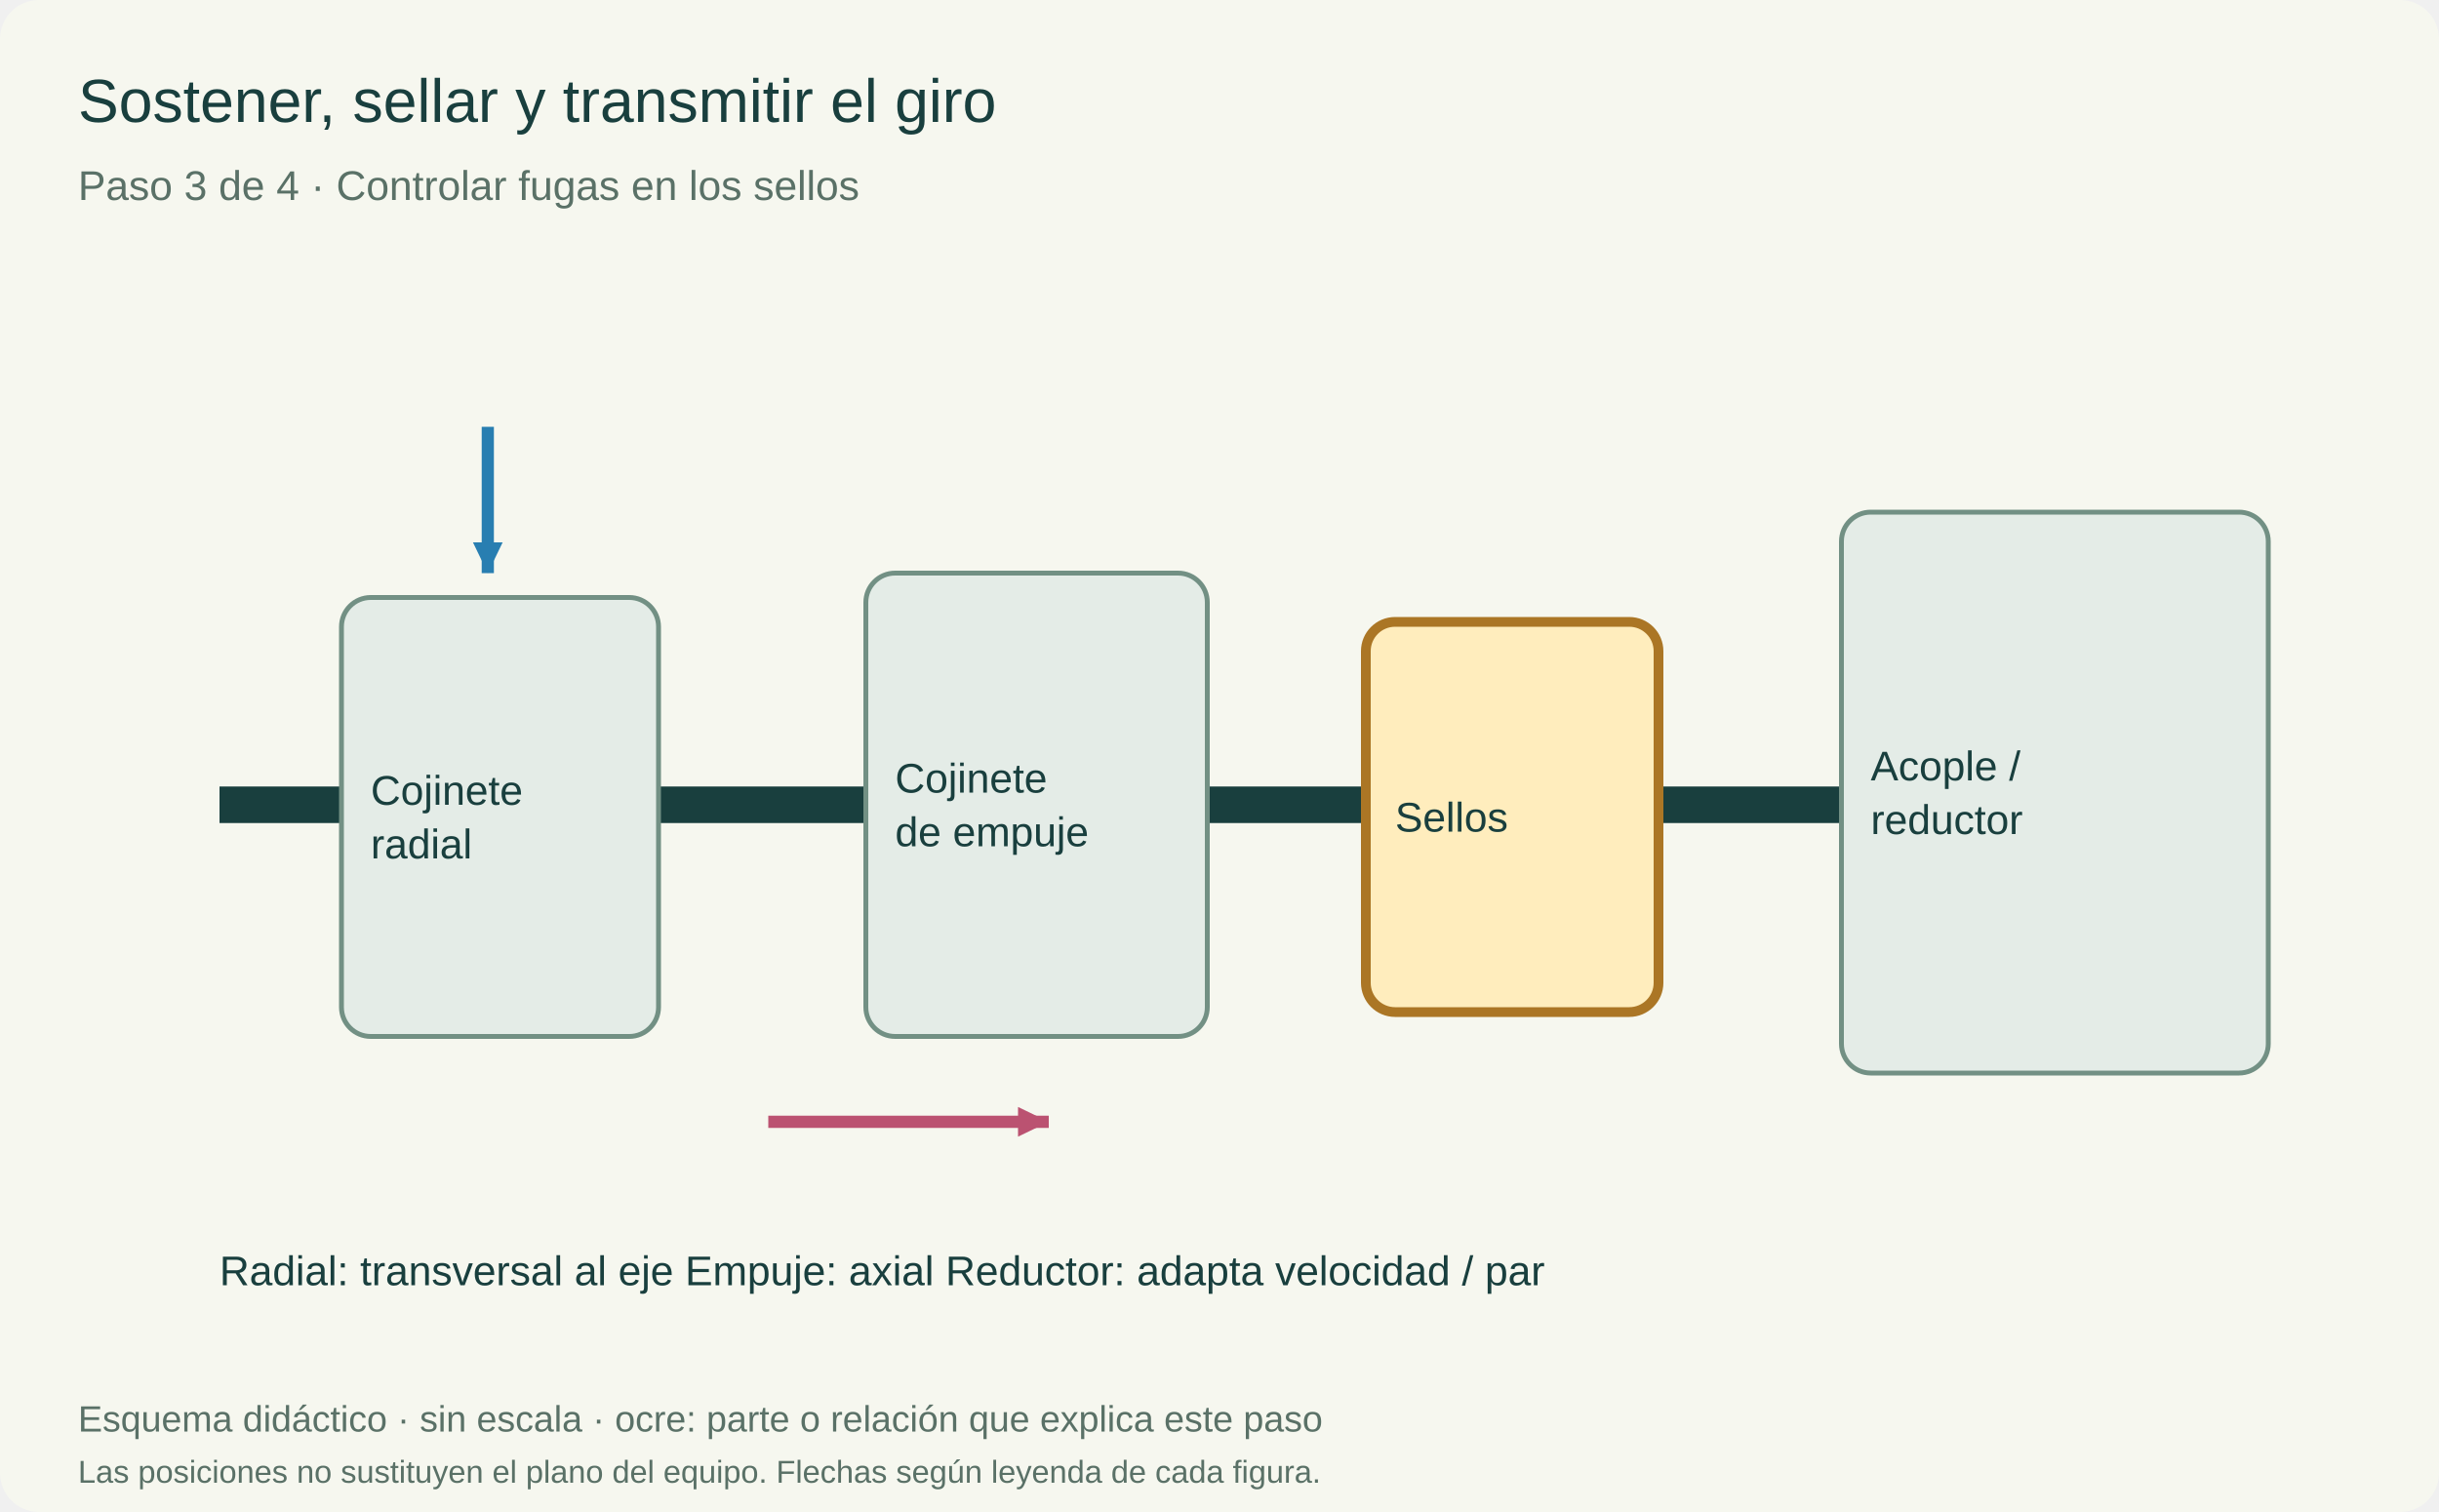
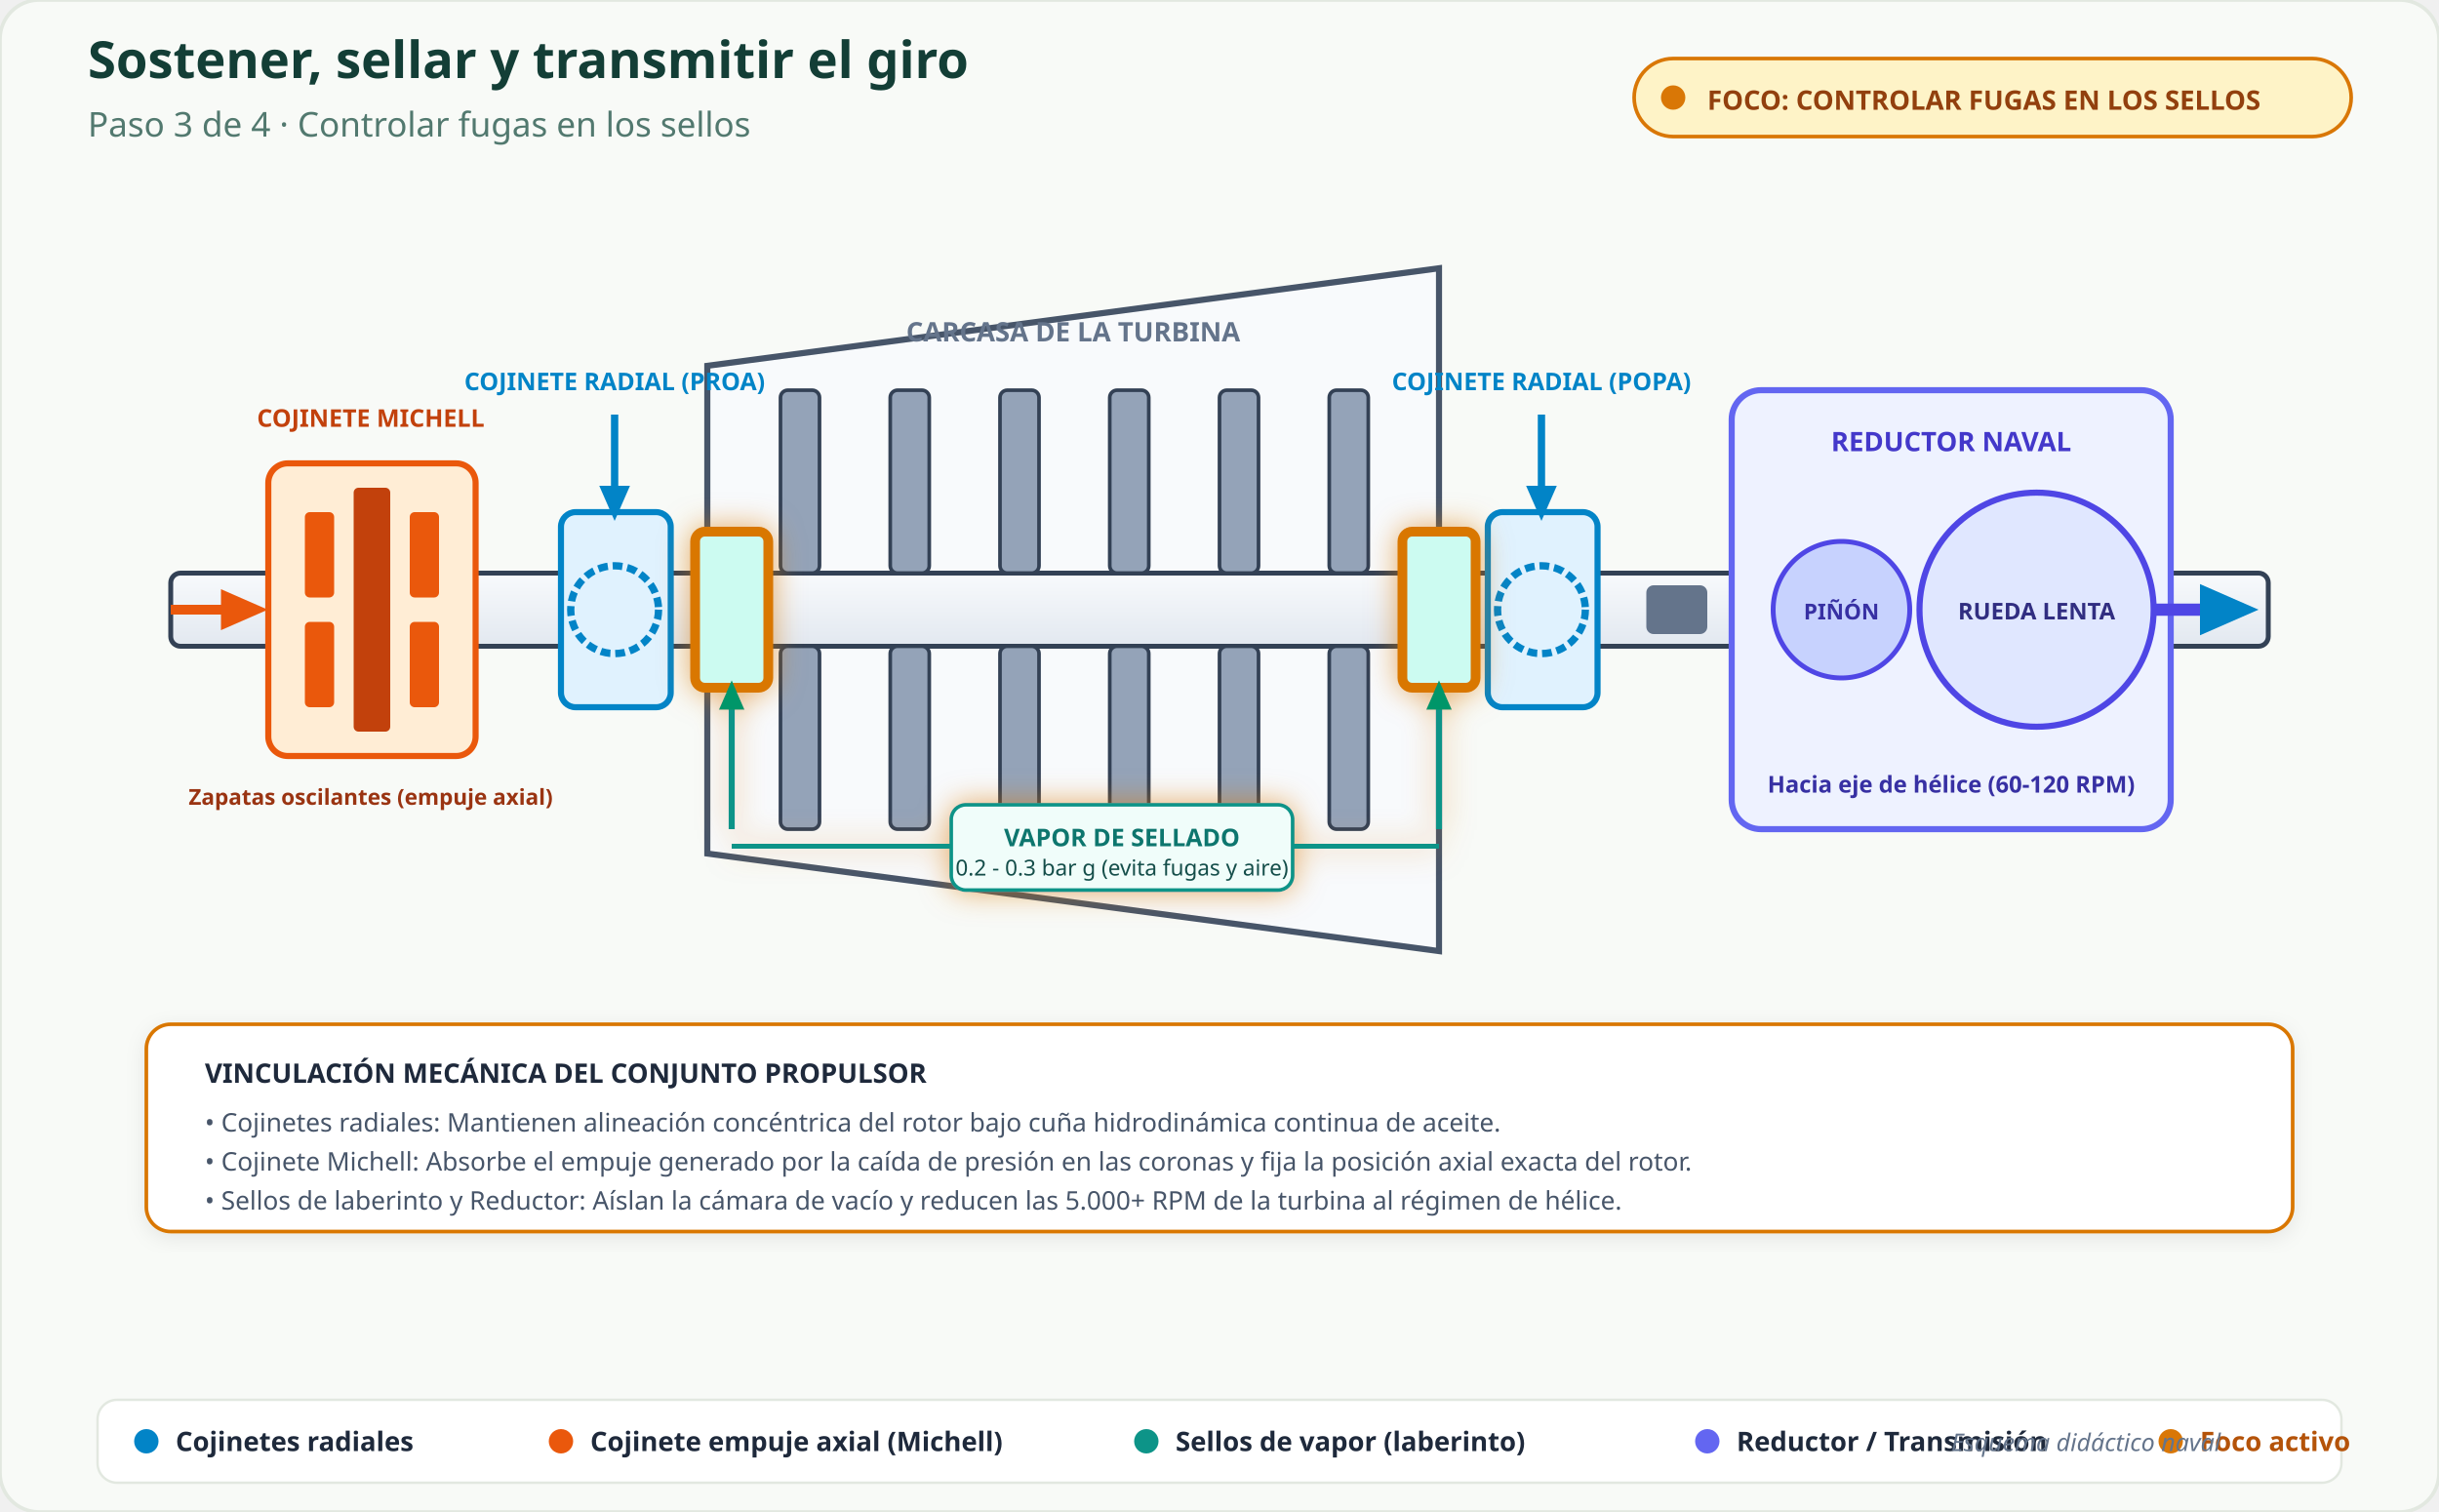
- <svg xmlns="http://www.w3.org/2000/svg" viewBox="0 0 1000 620" role="img">
-   <rect width="1000" height="620" rx="16" fill="#f6f7ef" />
-   <text x="32" y="50" font-family="Arial,sans-serif" font-size="25" fill="#193f3e">Sostener, sellar y transmitir el giro</text>
-   <text x="32" y="82" font-family="Arial,sans-serif" font-size="17" fill="#5a7167">Paso 3 de 4 · Controlar fugas en los sellos</text>
-   <text x="32" y="587" font-family="Arial,sans-serif" font-size="15" fill="#5a7167">Esquema didáctico · sin escala · ocre: parte o relación que explica este paso</text>
-   <text x="32" y="608" font-family="Arial,sans-serif" font-size="13" fill="#5a7167">Las posiciones no sustituyen el plano del equipo. Flechas según leyenda de cada figura.</text>
-   <polyline points="90,330 910,330" fill="none" stroke="#193f3e" stroke-width="15" stroke-linejoin="round" />
-   <rect x="140" y="245" width="130" height="180" rx="12" fill="#e4ece7" stroke="#729084" stroke-width="2" />
-   <text x="152" y="330.0" font-family="Arial,sans-serif" font-size="17" fill="#193f3e">Cojinete</text>
-   <text x="152" y="352.0" font-family="Arial,sans-serif" font-size="17" fill="#193f3e">radial</text>
-   <rect x="355" y="235" width="140" height="190" rx="12" fill="#e4ece7" stroke="#729084" stroke-width="2" />
-   <text x="367" y="325.0" font-family="Arial,sans-serif" font-size="17" fill="#193f3e">Cojinete</text>
-   <text x="367" y="347.0" font-family="Arial,sans-serif" font-size="17" fill="#193f3e">de empuje</text>
-   <rect x="560" y="255" width="120" height="160" rx="12" fill="#ffedbd" stroke="#ab7625" stroke-width="4" />
-   <text x="572" y="341.0" font-family="Arial,sans-serif" font-size="17" fill="#193f3e">Sellos</text>
-   <rect x="755" y="210" width="175" height="230" rx="12" fill="#e4ece7" stroke="#729084" stroke-width="2" />
-   <text x="767" y="320.0" font-family="Arial,sans-serif" font-size="17" fill="#193f3e">Acople /</text>
-   <text x="767" y="342.0" font-family="Arial,sans-serif" font-size="17" fill="#193f3e">reductor</text>
-   <polyline points="200,175 200,235" fill="none" stroke="#287eb1" stroke-width="5" stroke-linejoin="round" />
-   <polygon points="200,235 193.91,222.394 206.09,222.394" fill="#287eb1" />
-   <polyline points="315,460 430,460" fill="none" stroke="#bb5271" stroke-width="5" stroke-linejoin="round" />
-   <polygon points="430,460 417.394,466.09 417.394,453.91" fill="#bb5271" />
-   <text x="90" y="527" font-family="Arial,sans-serif" font-size="17" fill="#193f3e">Radial: transversal al eje       Empuje: axial       Reductor: adapta velocidad / par</text>
+ <svg xmlns="http://www.w3.org/2000/svg" viewBox="0 0 1000 620" width="1000" height="620">
+   <defs>
+     <filter id="activeGlow" x="-20%" y="-20%" width="140%" height="140%">
+       <feDropShadow dx="0" dy="0" stdDeviation="6" flood-color="#d97706" flood-opacity="0.6" />
+     </filter>
+     <filter id="cardShadow" x="-10%" y="-10%" width="120%" height="120%">
+       <feDropShadow dx="0" dy="2" stdDeviation="4" flood-color="#0f2922" flood-opacity="0.08" />
+     </filter>
+     <linearGradient id="drumGrad" x1="0%" y1="0%" x2="0%" y2="100%">
+       <stop offset="0%" stop-color="#f0f9ff" />
+       <stop offset="48%" stop-color="#e0f2fe" />
+       <stop offset="52%" stop-color="#bae6fd" />
+       <stop offset="100%" stop-color="#7dd3fc" />
+     </linearGradient>
+     <linearGradient id="mudGrad" x1="0%" y1="0%" x2="0%" y2="100%">
+       <stop offset="0%" stop-color="#e0f2fe" />
+       <stop offset="100%" stop-color="#7dd3fc" />
+     </linearGradient>
+     <linearGradient id="furnaceGrad" x1="0%" y1="0%" x2="100%" y2="100%">
+       <stop offset="0%" stop-color="#fff7ed" />
+       <stop offset="100%" stop-color="#ffedd5" />
+     </linearGradient>
+     <linearGradient id="steelGrad" x1="0%" y1="0%" x2="0%" y2="100%">
+       <stop offset="0%" stop-color="#f8fafc" />
+       <stop offset="100%" stop-color="#e2e8f0" />
+     </linearGradient>
+     <linearGradient id="activeGrad" x1="0%" y1="0%" x2="0%" y2="100%">
+       <stop offset="0%" stop-color="#fffbeb" />
+       <stop offset="100%" stop-color="#fef3c7" />
+     </linearGradient>
+     <marker id="arrowBlue" viewBox="0 0 10 10" refX="6" refY="5" markerWidth="6" markerHeight="6" orient="auto-start-reverse">
+       <path d="M 0 1.5 L 8 5 L 0 8.5 z" fill="#0284c7" />
+     </marker>
+     <marker id="arrowOrange" viewBox="0 0 10 10" refX="6" refY="5" markerWidth="6" markerHeight="6" orient="auto-start-reverse">
+       <path d="M 0 1.5 L 8 5 L 0 8.5 z" fill="#ea580c" />
+     </marker>
+     <marker id="arrowRed" viewBox="0 0 10 10" refX="6" refY="5" markerWidth="6" markerHeight="6" orient="auto-start-reverse">
+       <path d="M 0 1.5 L 8 5 L 0 8.5 z" fill="#e11d48" />
+     </marker>
+     <marker id="arrowGreen" viewBox="0 0 10 10" refX="6" refY="5" markerWidth="6" markerHeight="6" orient="auto-start-reverse">
+       <path d="M 0 1.5 L 8 5 L 0 8.5 z" fill="#059669" />
+     </marker>
+     <marker id="arrowGray" viewBox="0 0 10 10" refX="6" refY="5" markerWidth="6" markerHeight="6" orient="auto-start-reverse">
+       <path d="M 0 1.5 L 8 5 L 0 8.5 z" fill="#475569" />
+     </marker>
+     <marker id="arrowActive" viewBox="0 0 10 10" refX="6" refY="5" markerWidth="7" markerHeight="7" orient="auto-start-reverse">
+       <path d="M 0 1.5 L 8 5 L 0 8.5 z" fill="#d97706" />
+     </marker>
+   </defs>
+   <rect width="1000" height="620" rx="16" fill="#f8faf7" stroke="#e2e8e0" stroke-width="1.5" />
+   <g transform="translate(36, 32)">
+     <text font-family="'DM Sans', system-ui, sans-serif" font-size="21" font-weight="700" fill="#133e36">Sostener, sellar y transmitir el giro</text>
+     <text y="24" font-family="'DM Sans', system-ui, sans-serif" font-size="14" font-weight="500" fill="#52796f">Paso 3 de 4 · Controlar fugas en los sellos</text>
+   </g>
+   <g transform="translate(670, 24)">
+     <rect width="294" height="32" rx="16" fill="#fef3c7" stroke="#d97706" stroke-width="1.5" />
+     <circle cx="16" cy="16" r="5" fill="#d97706" />
+     <text x="30" y="21" font-family="'DM Sans', system-ui, sans-serif" font-size="11" font-weight="700" fill="#92400e">FOCO: CONTROLAR FUGAS EN LOS SELLOS</text>
+   </g>
+   <path d="M 290 150 L 590 110 L 590 390 L 290 350 Z" fill="#f8fafc" stroke="#475569" stroke-width="2.5" />
+   <text x="440" y="140" text-anchor="middle" font-family="'DM Sans', system-ui, sans-serif" font-size="11" font-weight="700" fill="#64748b">CARCASA DE LA TURBINA</text>
+   <rect x="70" y="235" width="860" height="30" rx="4" fill="url(#steelGrad)" stroke="#334155" stroke-width="2" />
+   <g transform="translate(320, 160)">
+     <rect x="0" y="0" width="16" height="75" rx="3" fill="#94a3b8" stroke="#334155" stroke-width="1.5" />
+     <rect x="0" y="105" width="16" height="75" rx="3" fill="#94a3b8" stroke="#334155" stroke-width="1.5" />
+     <rect x="45" y="0" width="16" height="75" rx="3" fill="#94a3b8" stroke="#334155" stroke-width="1.5" />
+     <rect x="45" y="105" width="16" height="75" rx="3" fill="#94a3b8" stroke="#334155" stroke-width="1.5" />
+     <rect x="90" y="0" width="16" height="75" rx="3" fill="#94a3b8" stroke="#334155" stroke-width="1.5" />
+     <rect x="90" y="105" width="16" height="75" rx="3" fill="#94a3b8" stroke="#334155" stroke-width="1.5" />
+     <rect x="135" y="0" width="16" height="75" rx="3" fill="#94a3b8" stroke="#334155" stroke-width="1.5" />
+     <rect x="135" y="105" width="16" height="75" rx="3" fill="#94a3b8" stroke="#334155" stroke-width="1.5" />
+     <rect x="180" y="0" width="16" height="75" rx="3" fill="#94a3b8" stroke="#334155" stroke-width="1.5" />
+     <rect x="180" y="105" width="16" height="75" rx="3" fill="#94a3b8" stroke="#334155" stroke-width="1.5" />
+     <rect x="225" y="0" width="16" height="75" rx="3" fill="#94a3b8" stroke="#334155" stroke-width="1.5" />
+     <rect x="225" y="105" width="16" height="75" rx="3" fill="#94a3b8" stroke="#334155" stroke-width="1.5" />
+   </g>
+   <g id="mech-radial">
+     <rect x="230" y="210" width="45" height="80" rx="6" fill="#e0f2fe" stroke="#0284c7" stroke-width="2.5" />
+     <circle cx="252" cy="250" r="18" fill="none" stroke="#0284c7" stroke-width="3" stroke-dasharray="4 2" />
+     <rect x="610" y="210" width="45" height="80" rx="6" fill="#e0f2fe" stroke="#0284c7" stroke-width="2.5" />
+     <circle cx="632" cy="250" r="18" fill="none" stroke="#0284c7" stroke-width="3" stroke-dasharray="4 2" />
+     <path d="M 252 170 L 252 210" stroke="#0284c7" stroke-width="3" marker-end="url(#arrowBlue)" />
+     <path d="M 632 170 L 632 210" stroke="#0284c7" stroke-width="3" marker-end="url(#arrowBlue)" />
+     <text x="252" y="160" text-anchor="middle" font-family="'DM Sans', system-ui, sans-serif" font-size="10" font-weight="700" fill="#0284c7">COJINETE RADIAL (PROA)</text>
+     <text x="632" y="160" text-anchor="middle" font-family="'DM Sans', system-ui, sans-serif" font-size="10" font-weight="700" fill="#0284c7">COJINETE RADIAL (POPA)</text>
+   </g>
+   <g id="mech-thrust">
+     <rect x="110" y="190" width="85" height="120" rx="8" fill="#ffedd5" stroke="#ea580c" stroke-width="2.5" />
+     <rect x="145" y="200" width="15" height="100" rx="2" fill="#c2410c" />
+     <rect x="125" y="210" width="12" height="35" rx="2" fill="#ea580c" />
+     <rect x="125" y="255" width="12" height="35" rx="2" fill="#ea580c" />
+     <rect x="168" y="210" width="12" height="35" rx="2" fill="#ea580c" />
+     <rect x="168" y="255" width="12" height="35" rx="2" fill="#ea580c" />
+     <text x="152" y="175" text-anchor="middle" font-family="'DM Sans', system-ui, sans-serif" font-size="10" font-weight="700" fill="#c2410c">COJINETE MICHELL</text>
+     <text x="152" y="330" text-anchor="middle" font-family="'DM Sans', system-ui, sans-serif" font-size="9" font-weight="600" fill="#9a3412">Zapatas oscilantes (empuje axial)</text>
+     <path d="M 70 250 L 105 250" stroke="#ea580c" stroke-width="4" marker-end="url(#arrowOrange)" />
+   </g>
+   <g id="mech-seal" filter="url(#activeGlow)">
+     <rect x="285" y="218" width="30" height="64" rx="4" fill="#ccfbf1" stroke="#d97706" stroke-width="4" />
+     <rect x="575" y="218" width="30" height="64" rx="4" fill="#ccfbf1" stroke="#d97706" stroke-width="4" />
+     <path d="M 300 340 L 300 282" stroke="#0d9488" stroke-width="2.5" marker-end="url(#arrowGreen)" />
+     <path d="M 590 340 L 590 282" stroke="#0d9488" stroke-width="2.5" marker-end="url(#arrowGreen)" />
+     <rect x="390" y="330" width="140" height="35" rx="6" fill="#f0fdfa" stroke="#0d9488" stroke-width="1.5" />
+     <text x="460" y="347" text-anchor="middle" font-family="'DM Sans', system-ui, sans-serif" font-size="10" font-weight="700" fill="#0f766e">VAPOR DE SELLADO</text>
+     <text x="460" y="359" text-anchor="middle" font-family="'DM Sans', system-ui, sans-serif" font-size="9" fill="#134e4a">0.2 - 0.3 bar g (evita fugas y aire)</text>
+     <path d="M 300 347 L 390 347 M 530 347 L 590 347" stroke="#0d9488" stroke-width="2" />
+   </g>
+   <g id="mech-gear">
+     <rect x="710" y="160" width="180" height="180" rx="12" fill="#eef2ff" stroke="#6366f1" stroke-width="2.5" />
+     <rect x="675" y="240" width="25" height="20" rx="3" fill="#64748b" />
+     <circle cx="755" cy="250" r="28" fill="#c7d2fe" stroke="#4f46e5" stroke-width="2" />
+     <text x="755" y="254" text-anchor="middle" font-family="'DM Sans', system-ui, sans-serif" font-size="9" font-weight="700" fill="#3730a3">PIÑÓN</text>
+     <circle cx="835" cy="250" r="48" fill="#e0e7ff" stroke="#4f46e5" stroke-width="2.5" />
+     <text x="835" y="254" text-anchor="middle" font-family="'DM Sans', system-ui, sans-serif" font-size="9.5" font-weight="800" fill="#312e81">RUEDA LENTA</text>
+     <text x="800" y="185" text-anchor="middle" font-family="'DM Sans', system-ui, sans-serif" font-size="11" font-weight="700" fill="#4338ca">REDUCTOR NAVAL</text>
+     <text x="800" y="325" text-anchor="middle" font-family="'DM Sans', system-ui, sans-serif" font-size="9.5" font-weight="600" fill="#3730a3">Hacia eje de hélice (60-120 RPM)</text>
+     <path d="M 883 250 L 920 250" stroke="#4f46e5" stroke-width="5" marker-end="url(#arrowBlue)" />
+   </g>
+   <g transform="translate(60, 420)">
+     <rect width="880" height="85" rx="10" fill="#ffffff" stroke="#d97706" stroke-width="1.5" filter="url(#cardShadow)" />
+     <text x="24" y="24" font-family="'DM Sans', system-ui, sans-serif" font-size="11" font-weight="700" fill="#1e293b">VINCULACIÓN MECÁNICA DEL CONJUNTO PROPULSOR</text>
+     <text x="24" y="44" font-family="'DM Sans', system-ui, sans-serif" font-size="10.5" fill="#475569">• Cojinetes radiales: Mantienen alineación concéntrica del rotor bajo cuña hidrodinámica continua de aceite.</text>
+     <text x="24" y="60" font-family="'DM Sans', system-ui, sans-serif" font-size="10.5" fill="#475569">• Cojinete Michell: Absorbe el empuje generado por la caída de presión en las coronas y fija la posición axial exacta del rotor.</text>
+     <text x="24" y="76" font-family="'DM Sans', system-ui, sans-serif" font-size="10.5" fill="#475569">• Sellos de laberinto y Reductor: Aíslan la cámara de vacío y reducen las 5.000+ RPM de la turbina al régimen de hélice.</text>
+   </g>
+   <g transform="translate(40, 574)">
+     <rect x="0" y="0" width="920" height="34" rx="8" fill="#ffffff" stroke="#e2e8e0" stroke-width="1" />
+     <circle cx="20" cy="17" r="5" fill="#0284c7" />
+     <text x="32" y="21" font-family="'DM Sans', system-ui, sans-serif" font-size="11" font-weight="600" fill="#1e293b">Cojinetes radiales</text>
+     <circle cx="190" cy="17" r="5" fill="#ea580c" />
+     <text x="202" y="21" font-family="'DM Sans', system-ui, sans-serif" font-size="11" font-weight="600" fill="#1e293b">Cojinete empuje axial (Michell)</text>
+     <circle cx="430" cy="17" r="5" fill="#0d9488" />
+     <text x="442" y="21" font-family="'DM Sans', system-ui, sans-serif" font-size="11" font-weight="600" fill="#1e293b">Sellos de vapor (laberinto)</text>
+     <circle cx="660" cy="17" r="5" fill="#6366f1" />
+     <text x="672" y="21" font-family="'DM Sans', system-ui, sans-serif" font-size="11" font-weight="600" fill="#1e293b">Reductor / Transmisión</text>
+     <circle cx="850" cy="17" r="5" fill="#d97706" />
+     <text x="862" y="21" font-family="'DM Sans', system-ui, sans-serif" font-size="11" font-weight="700" fill="#b45309">Foco activo</text>
+     <text x="760" y="21" font-family="'DM Sans', system-ui, sans-serif" font-size="10" font-style="italic" fill="#64748b">Esquema didáctico naval</text>
+   </g>
</svg>
